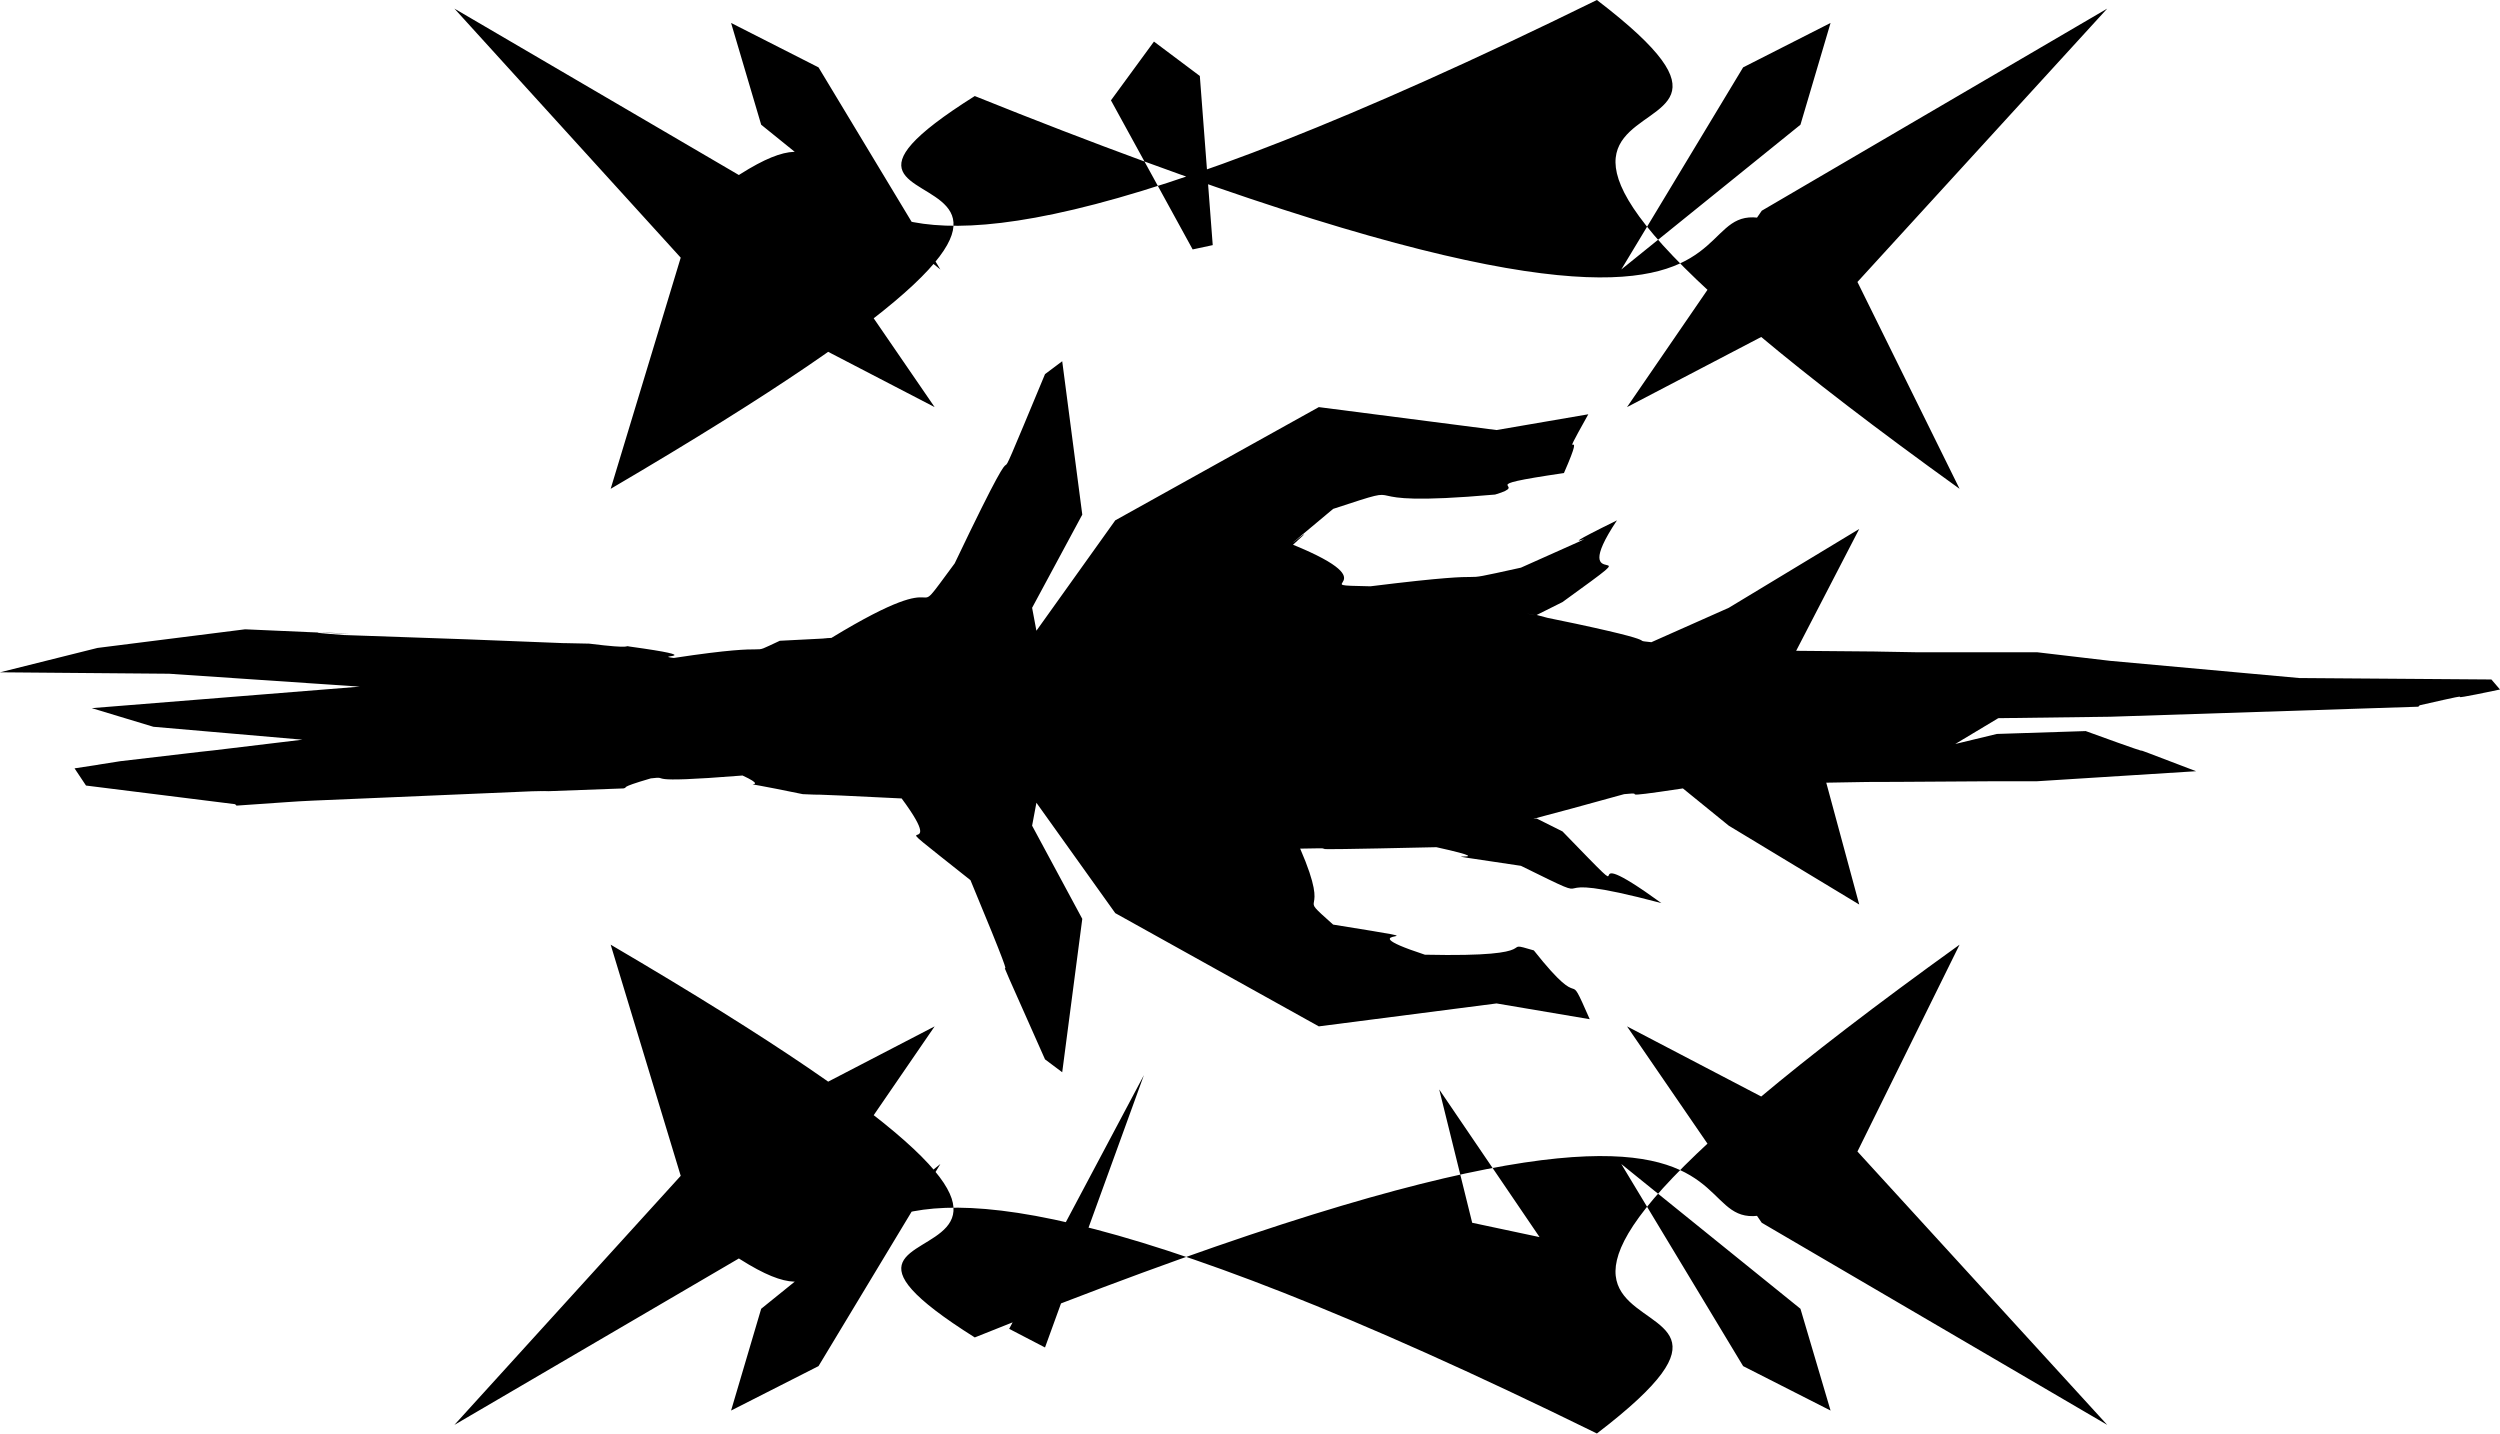
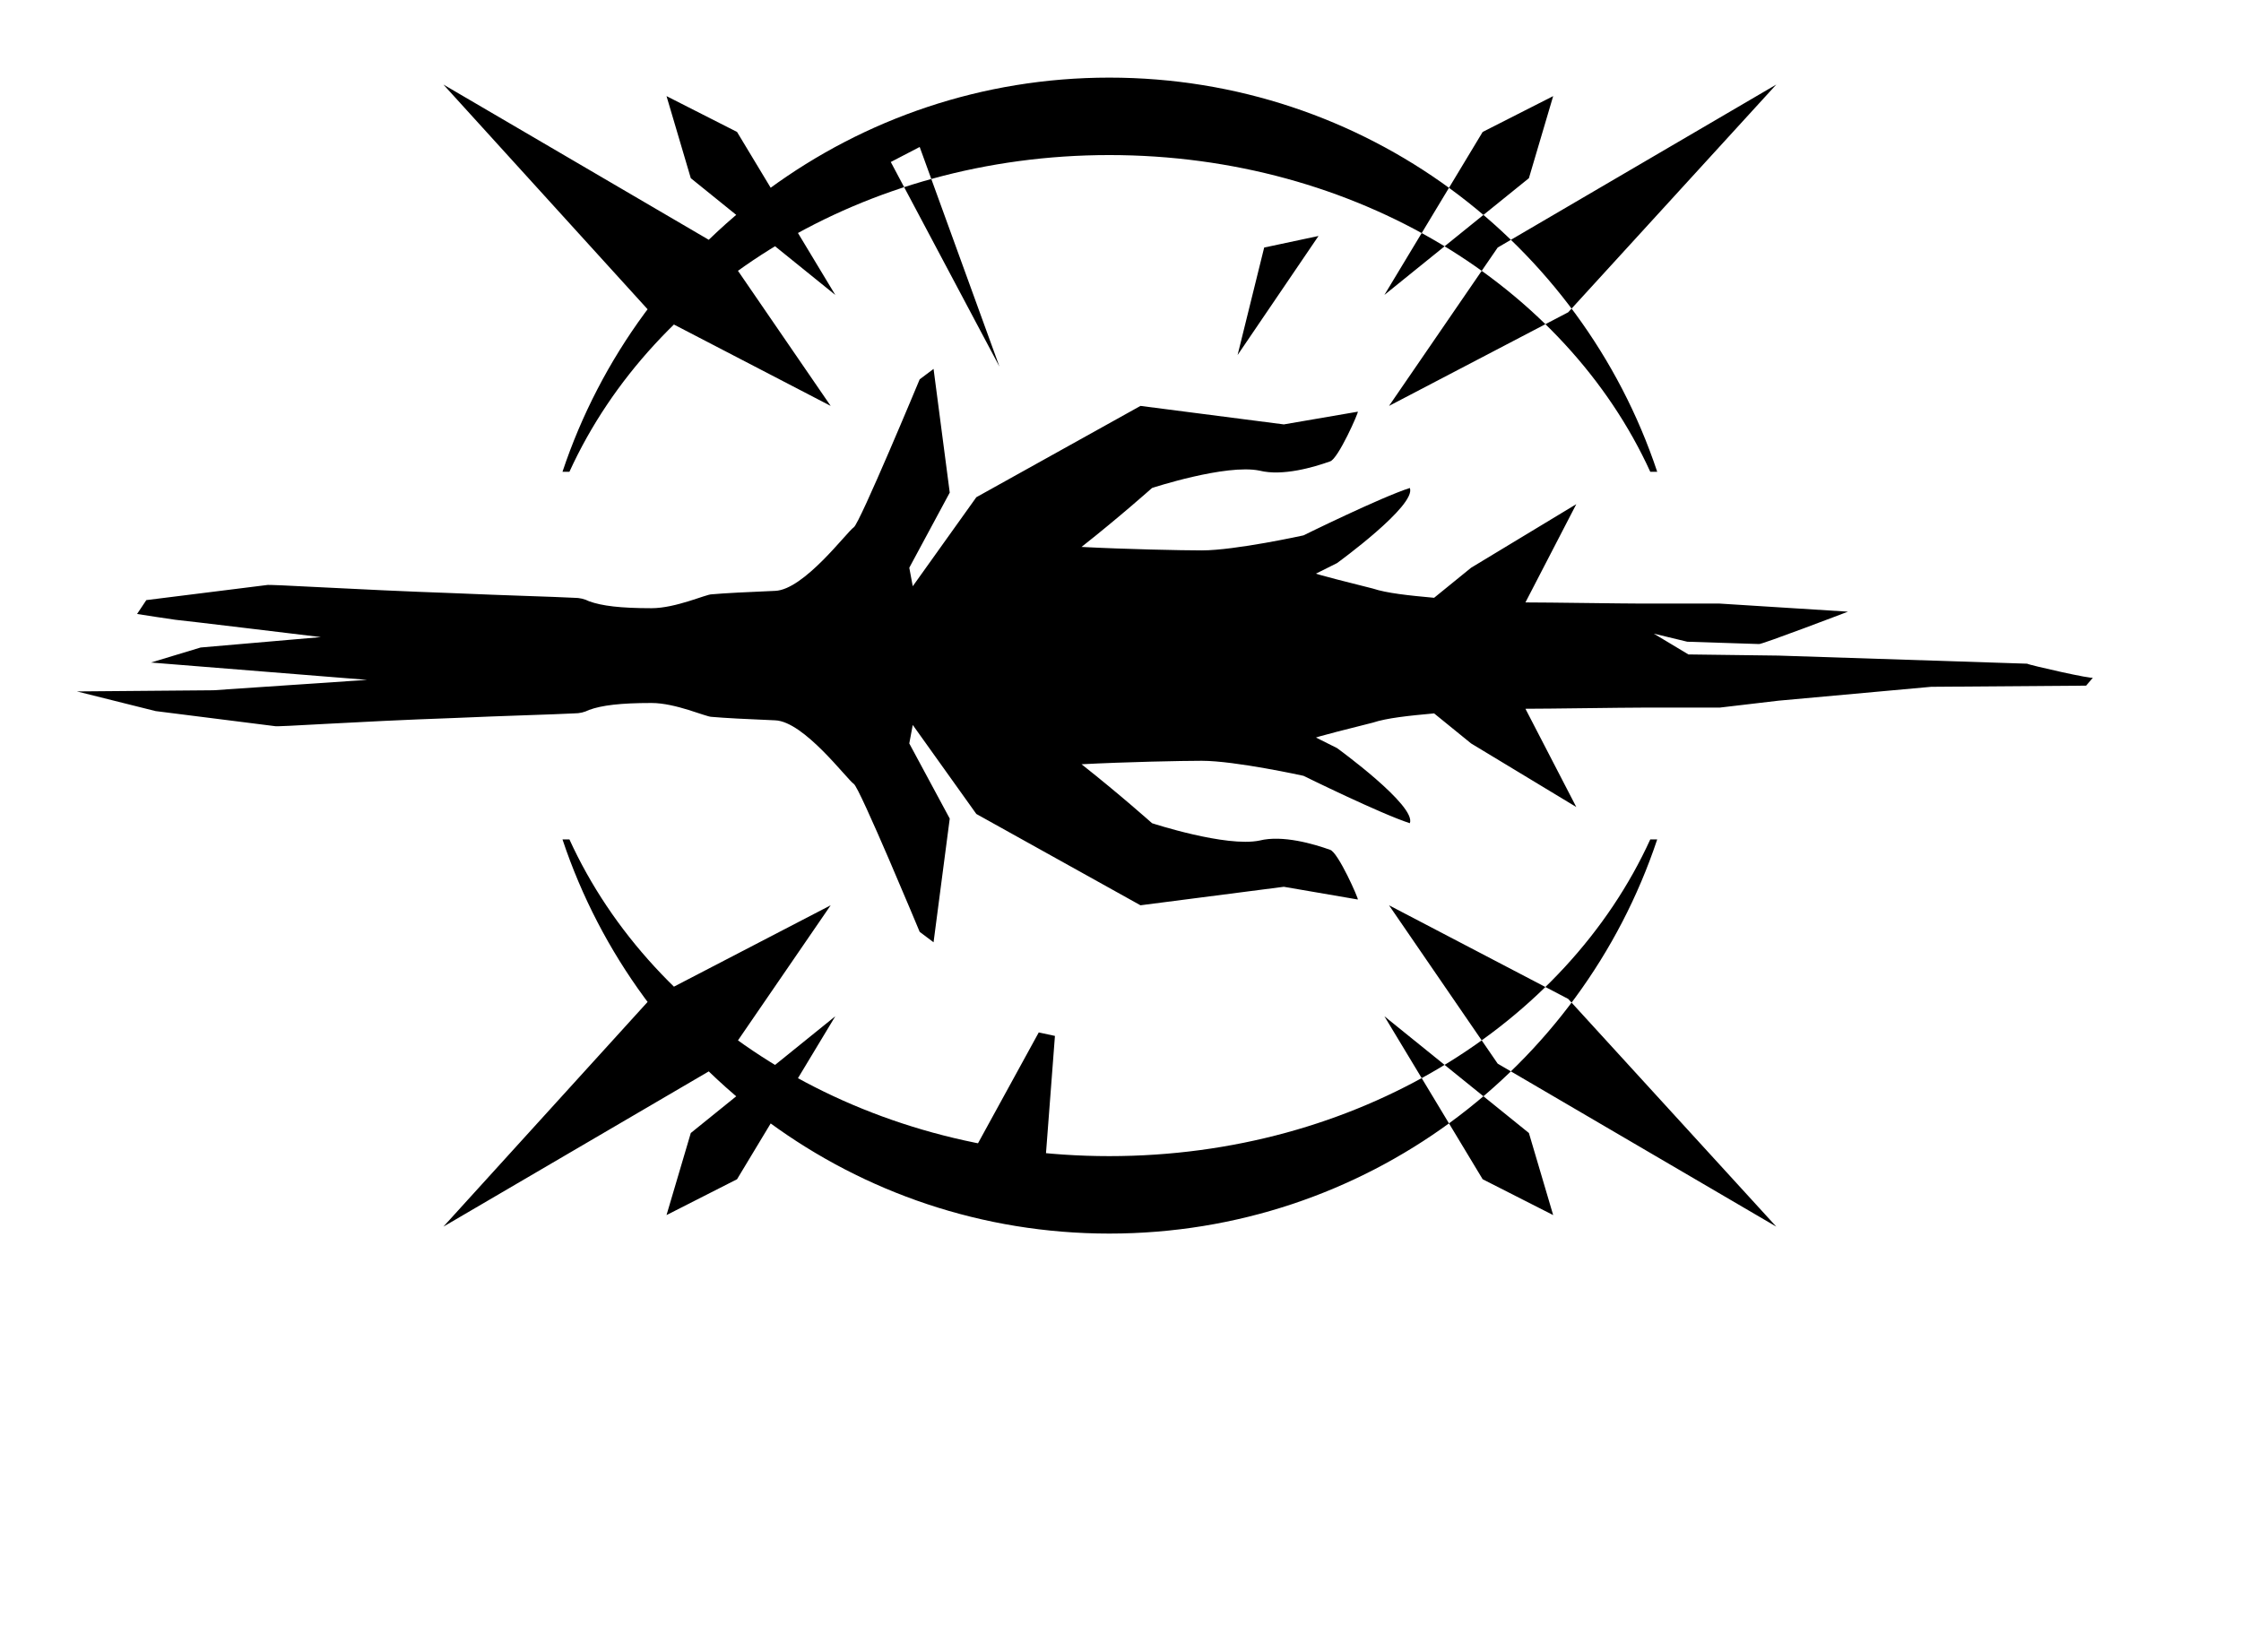
- <svg xmlns="http://www.w3.org/2000/svg" viewBox="100 -119 1744 1000">
-   <path d="M 1235 597 L 1329 734 L 1570 875 L 1390 678 L 1235 597 Z M 1377 865 L 1356 794 L 1231 693 L 1316 834 L 1377 865 Z M 752 597 L 658 734 L 417 875 L 596 678 L 752 597 Z M 610 865 L 631 794 L 756 693 L 671 834 L 610 865 Z M 1235 165 L 1329 28 L 1570 -113 L 1390 84 L 1235 165 Z M 1377 -103 L 1356 -32 L 1231 69 L 1316 -72 L 1377 -103 Z M 752 165 L 658 28 L 417 -113 L 596 84 L 752 165 Z M 610 -103 L 631 -32 L 756 69 L 671 -72 L 610 -103 Z M 526 540 C 993 814 599 700 780 814 C 1461 540 1207 814 1388 700 L 1467 540 C 993 881 1401 738 1214 881 C 520 540 773 881 586 738 L 526 540 Z M 526 222 C 993 -52 599 62 780 -52 C 1461 222 1207 -52 1388 62 L 1467 222 C 993 -119 1401 24 1214 -119 C 520 222 773 -119 586 24 L 526 222 Z M 1787 374 C 1572 381 1786 374 1572 381 L 1494 382 L 1464 400 L 1493 393 C 1555 391 1493 393 1555 391 C 1632 419 1556 390 1632 419 L 1521 426 C 1454 426 1521 426 1492 426 C 1353 427 1436 426 1374 427 L 1397 512 L 1306 457 L 1274 431 C 1221 439 1252 433 1233 435 C 1172 452 1165 453 1172 452 L 1190 461 C 1253 526 1190 461 1259 511 C 1161 485 1228 518 1161 485 C 1073 472 1161 485 1102 472 C 969 475 1056 472 1007 473 C 1030 526 1002 501 1030 526 C 1123 541 1030 526 1094 547 C 1184 549 1143 536 1170 544 C 1208 592 1191 551 1209 592 L 1144 581 L 1020 597 L 878 518 L 823 441 L 820 457 L 855 522 L 841 629 L 829 620 C 772 492 829 620 777 495 C 704 437 766 488 729 438 C 649 434 680 436 660 435 C 597 422 644 434 618 422 C 543 428 570 422 554 424 C 530 431 539 430 535 431 C 426 435 511 432 471 433 C 264 442 340 438 265 443 C 264 442 264 442 264 442 L 160 429 L 152 417 C 185 412 152 417 184 412 C 311 397 187 412 311 397 L 207 388 L 164 375 L 351 360 L 218 351 L 100 350 L 168 333 L 271 320 C 426 327 272 319 340 324 L 426 327 C 530 331 471 329 511 330 C 543 334 535 331 539 332 C 597 340 554 338 570 340 C 649 328 618 340 644 328 C 704 325 660 327 680 326 C 772 270 729 324 766 274 C 829 142 777 267 829 142 L 841 133 L 855 240 L 820 305 L 823 321 L 878 244 L 1020 165 L 1144 181 L 1208 170 C 1184 213 1209 170 1191 211 C 1123 221 1170 218 1143 226 C 1030 236 1094 215 1030 236 C 969 287 1030 236 1002 261 C 1073 290 1007 289 1056 290 C 1161 277 1102 290 1161 277 C 1253 236 1161 277 1228 244 C 1190 301 1259 251 1190 301 L 1172 310 C 1221 323 1172 310 1165 309 C 1274 331 1233 327 1252 329 L 1306 305 L 1397 250 L 1353 335 C 1454 336 1374 335 1436 336 L 1454 336 C 1521 336 1492 336 1521 336 L 1572 342 L 1704 354 L 1838 355 L 1844 362 C 1787 374 1845 360 1788 373 Z M 1174 744 L 1104 641 L 1127 734 L 1174 744 Z M 946 52 L 937 -66 L 905 -90 L 875 -49 L 932 55 L 946 52 Z M 829 821 L 898 631 L 804 808 L 829 821 Z" fill="#000000" />
+ <svg xmlns="http://www.w3.org/2000/svg" version="1.1" viewBox="-10 0 1357 1000">
+   <g transform="matrix(1 0 0 -1 0 800)">
+     <path fill="currentColor" d="M831.1 554.2l108.5 56.7l126 137.899l-168.699 -98.7zM930.5 741.8l-42.7 -21.7l-59.5 -98.699l87.5 70.699zM493 554.2l-109.2 56.7l-125.3 137.899l168.7 -98.7zM393.6 741.8l42.7 -21.7l59.5 -98.699l-87.5 70.699zM831.1 251.8 l108.5 -56.7l126 -137.899l-168.699 98.7zM930.5 64.2l-42.7 21.7l-59.5 98.699l87.5 -70.699zM493 251.8l-109.2 -56.7l-125.3 -137.899l168.7 98.7zM393.6 64.2l42.7 21.7l59.5 98.699l-87.5 -70.699zM334.8 514.3h-4.2 c46.2 138.601 177.101 238.7 331.101 238.7c154.7 0 285.6 -100.1 331.8 -238.7h-4.2c-51.1 112 -177.8 191.8 -327.6 191.8c-149.101 0 -275.8 -79.8 -326.9 -191.8zM334.8 291.7h-4.2c46.2 -138.601 177.101 -238.7 331.101 -238.7 c154.7 0 285.6 100.1 331.8 238.7h-4.2c-51.1 -112 -177.8 -191.8 -327.6 -191.8c-149.101 0 -275.8 79.8 -326.9 191.8zM1217.5 398.1c0.7 -0.699 40.6 -9.8 39.9 -8.399l-4.2 -4.9l-93.8 -0.7l-92.4 -8.399 l-35.7 -4.2h-46.899v0c-12.601 0 -56 -0.7 -70.7 -0.7l30.8 -59.5l-63.7 38.5l-22.399 18.2c-15.4 -1.4 -28.7 -2.8 -37.101 -5.6c-39.2 -9.801 -34.3 -9.101 -34.3 -9.101l12.6 -6.3 s48.301 -35 44.101 -45.5c-17.5 5.6 -64.4 28.7 -64.4 28.7s-41.3 9.1 -61.6 9.1c-11.9 0 -46.2 -0.7 -72.8 -2.1c23.1 -18.2 42.699 -35.7 42.699 -35.7s44.801 -14.7 65.101 -10.5 c14 3.5 32.899 -2.1 42.7 -5.6c4.899 -1.4 17.5 -30.101 16.8 -30.101l-44.8 7.7l-86.801 -11.2l-99.399 55.3l-38.5 53.9l-2.101 -11.2l24.5 -45.5l-9.8 -74.899l-8.399 6.3s-36.4 87.5 -39.9 89.6 c-4.2 2.8 -30.1 37.8 -47.6 38.5c-16.801 0.7 -30.801 1.4 -38.5 2.101c-3.5 0 -21.7 8.399 -36.4 8.399c-18.9 0 -30.1 -1.399 -37.8 -4.2c-2.8 -1.399 -5.601 -2.1 -9.101 -2.1 c-13.3 -0.7 -41.3 -1.4 -72.8 -2.8v0c-60.2 -2.101 -107.8 -5.601 -108.5 -4.9l-72.1 9.101l-47.601 11.899l82.601 0.7l93.1 6.3l-130.899 10.5l30.1 9.101l72.8 6.3s-86.8 10.5 -88.2 10.5 c-0.699 0 -23.1 3.5 -23.1 3.5l5.6 8.399l72.801 9.101v0c0.699 0.7 53.199 -2.8 113.399 -4.9c31.5 -1.399 59.5 -2.1 72.8 -2.8c3.5 0 6.301 -0.7 9.101 -2.1 c7.7 -2.801 18.899 -4.2 37.8 -4.2c14.7 0 32.9 8.399 36.4 8.399c7.699 0.7 21.699 1.4 38.5 2.101c17.5 0.7 43.399 35.7 47.6 38.5c3.5 2.1 39.9 89.6 39.9 89.6l8.399 6.3l9.8 -74.899 l-24.5 -45.5l2.101 -11.2l38.5 53.9l99.399 55.3l86.801 -11.2l44.8 7.7c0.7 0 -11.9 -28.7 -16.8 -30.101c-9.801 -3.5 -28.7 -9.1 -42.7 -5.6c-20.3 4.2 -65.101 -10.5 -65.101 -10.5 s-19.6 -17.5 -42.699 -35.7c26.6 -1.399 60.899 -2.1 72.8 -2.1c20.3 0 61.6 9.1 61.6 9.1s46.9 23.101 64.4 28.7c4.2 -10.5 -44.101 -45.5 -44.101 -45.5l-12.6 -6.3s-4.9 0.7 34.3 -9.101 c8.4 -2.8 21.7 -4.199 37.101 -5.6l22.399 18.2l63.7 38.5l-30.8 -59.5c14.7 0 58.1 -0.7 70.7 -0.7h46.899l77.7 -4.9s-53.2 -20.3 -53.9 -19.6l-43.399 1.4l-20.3 4.899l21 -12.6 l54.6 -0.7s149.8 -4.9 150.5 -4.9zM788.4 657.1l-32.9 -7l-16.1 -65.1zM628.8 172.7l-9.8 2.1l-39.9 -72.8l21 -28.7l22.4 16.8zM546.9 711l-17.5 -9.1l65.8 -123.9z" />
+   </g>
</svg>
